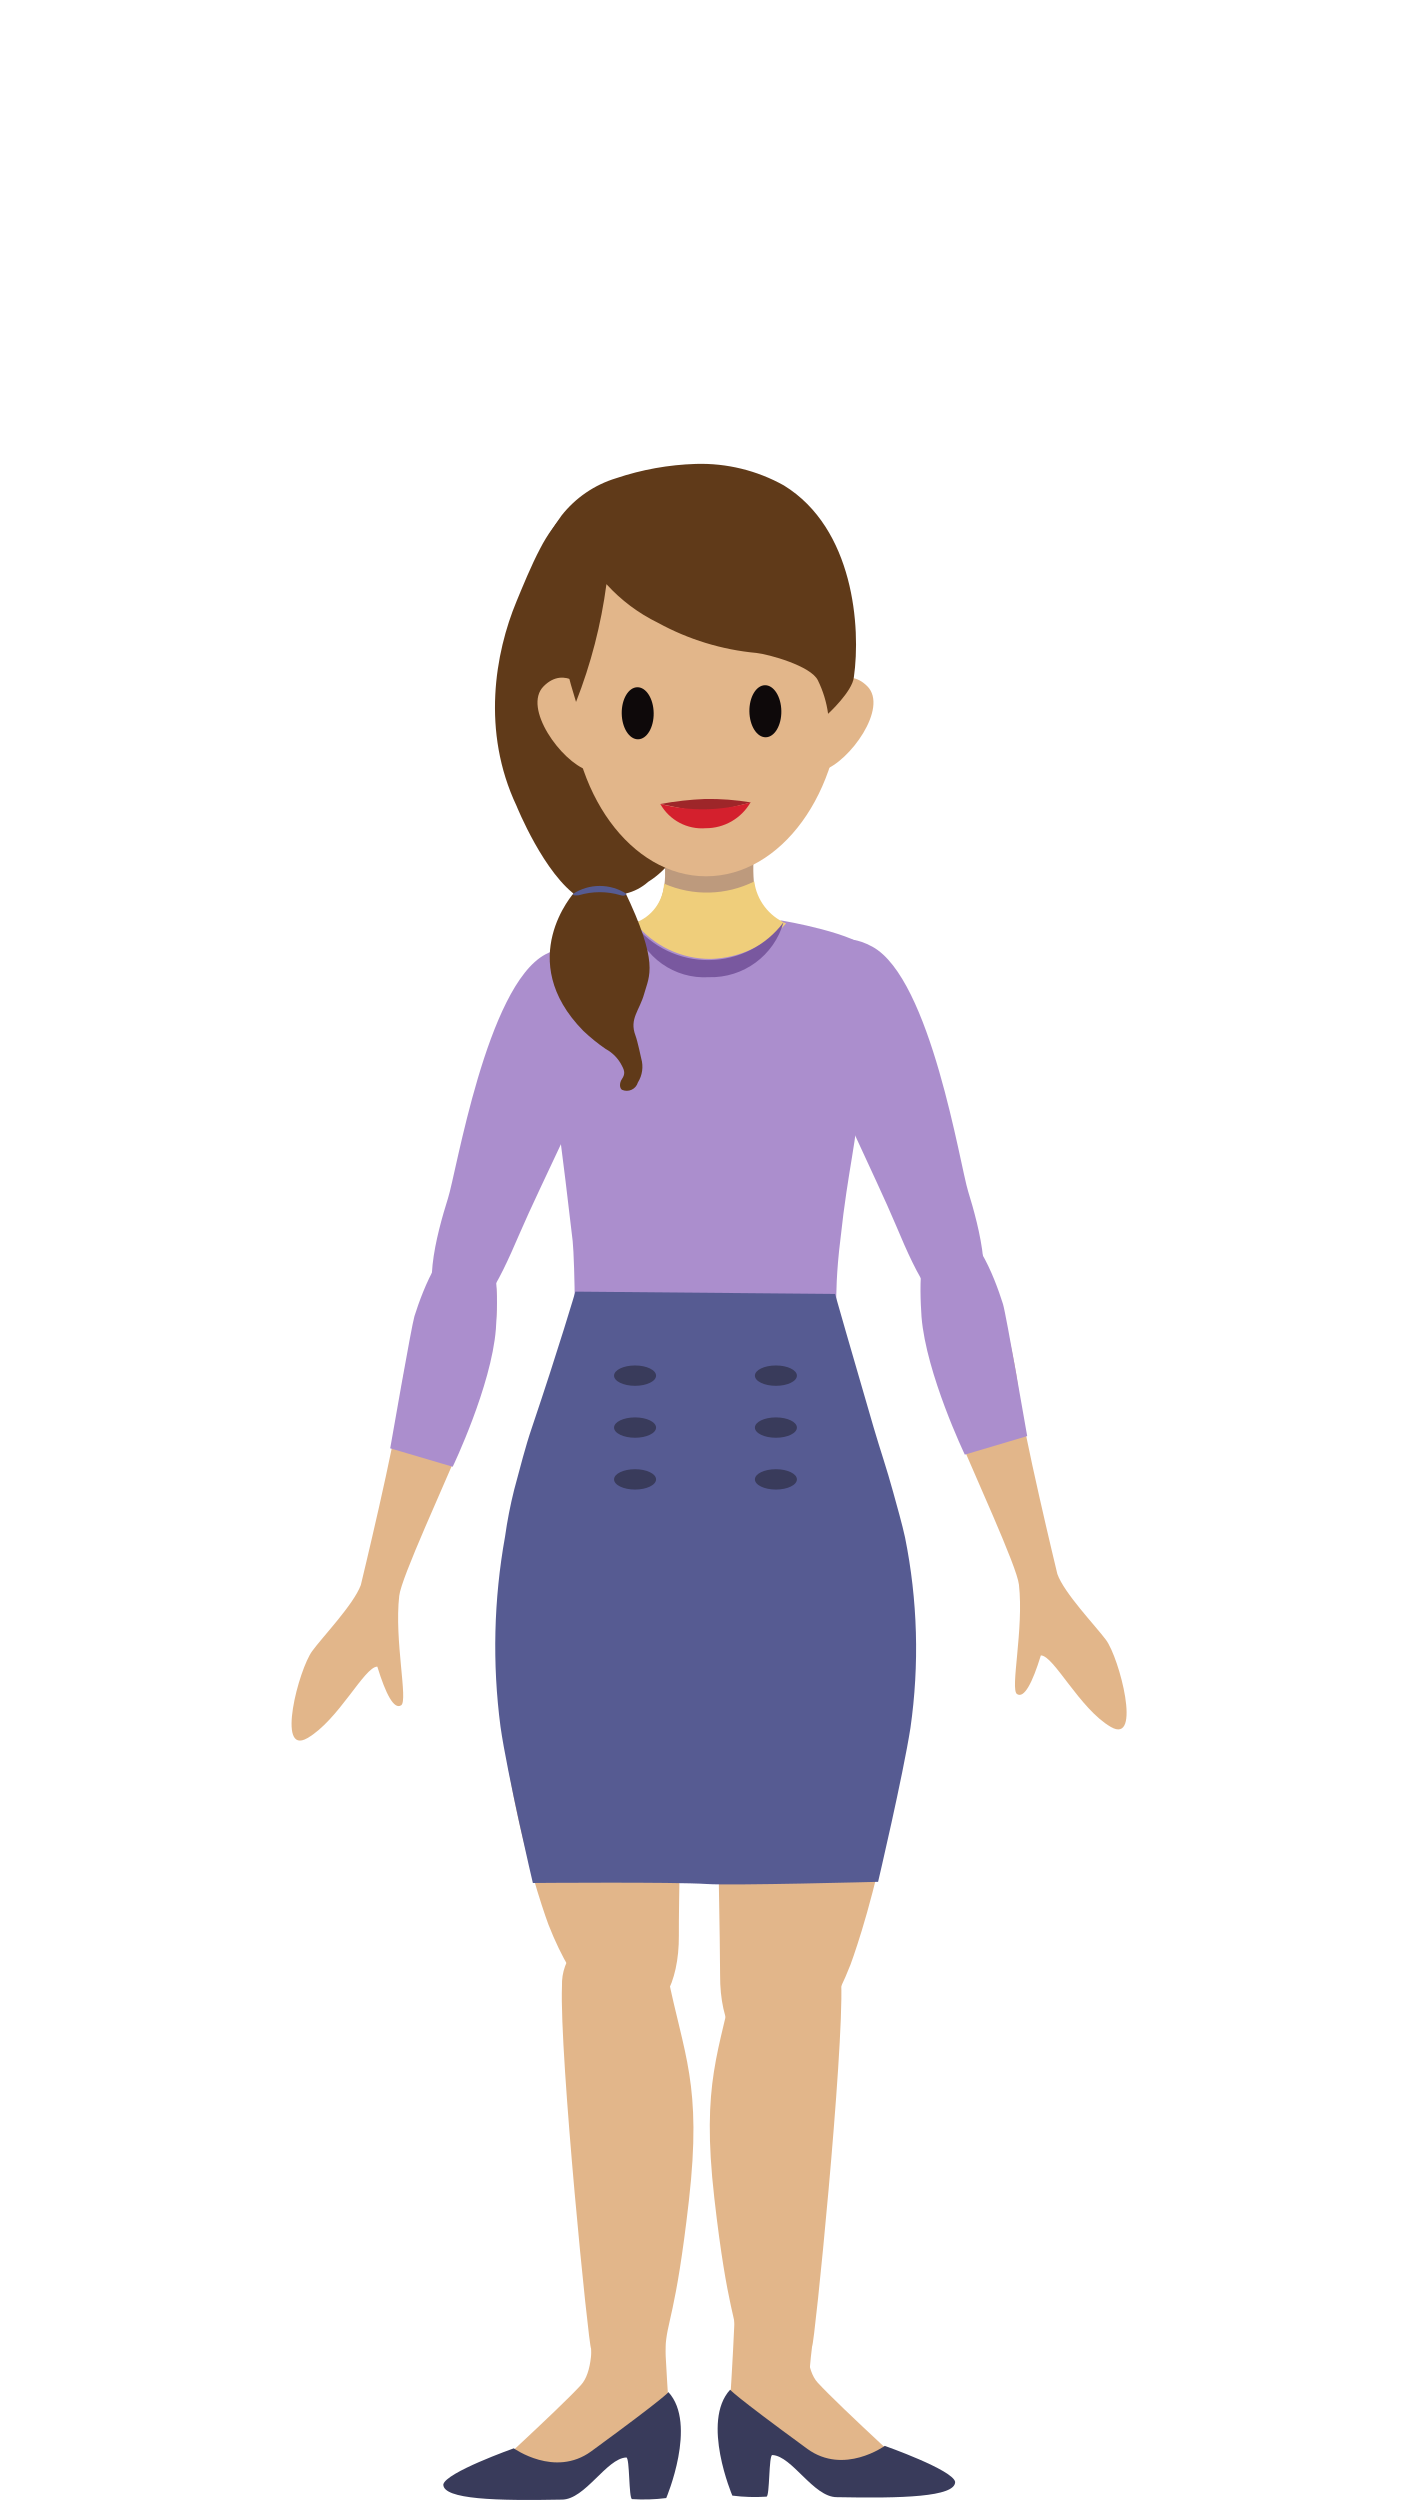
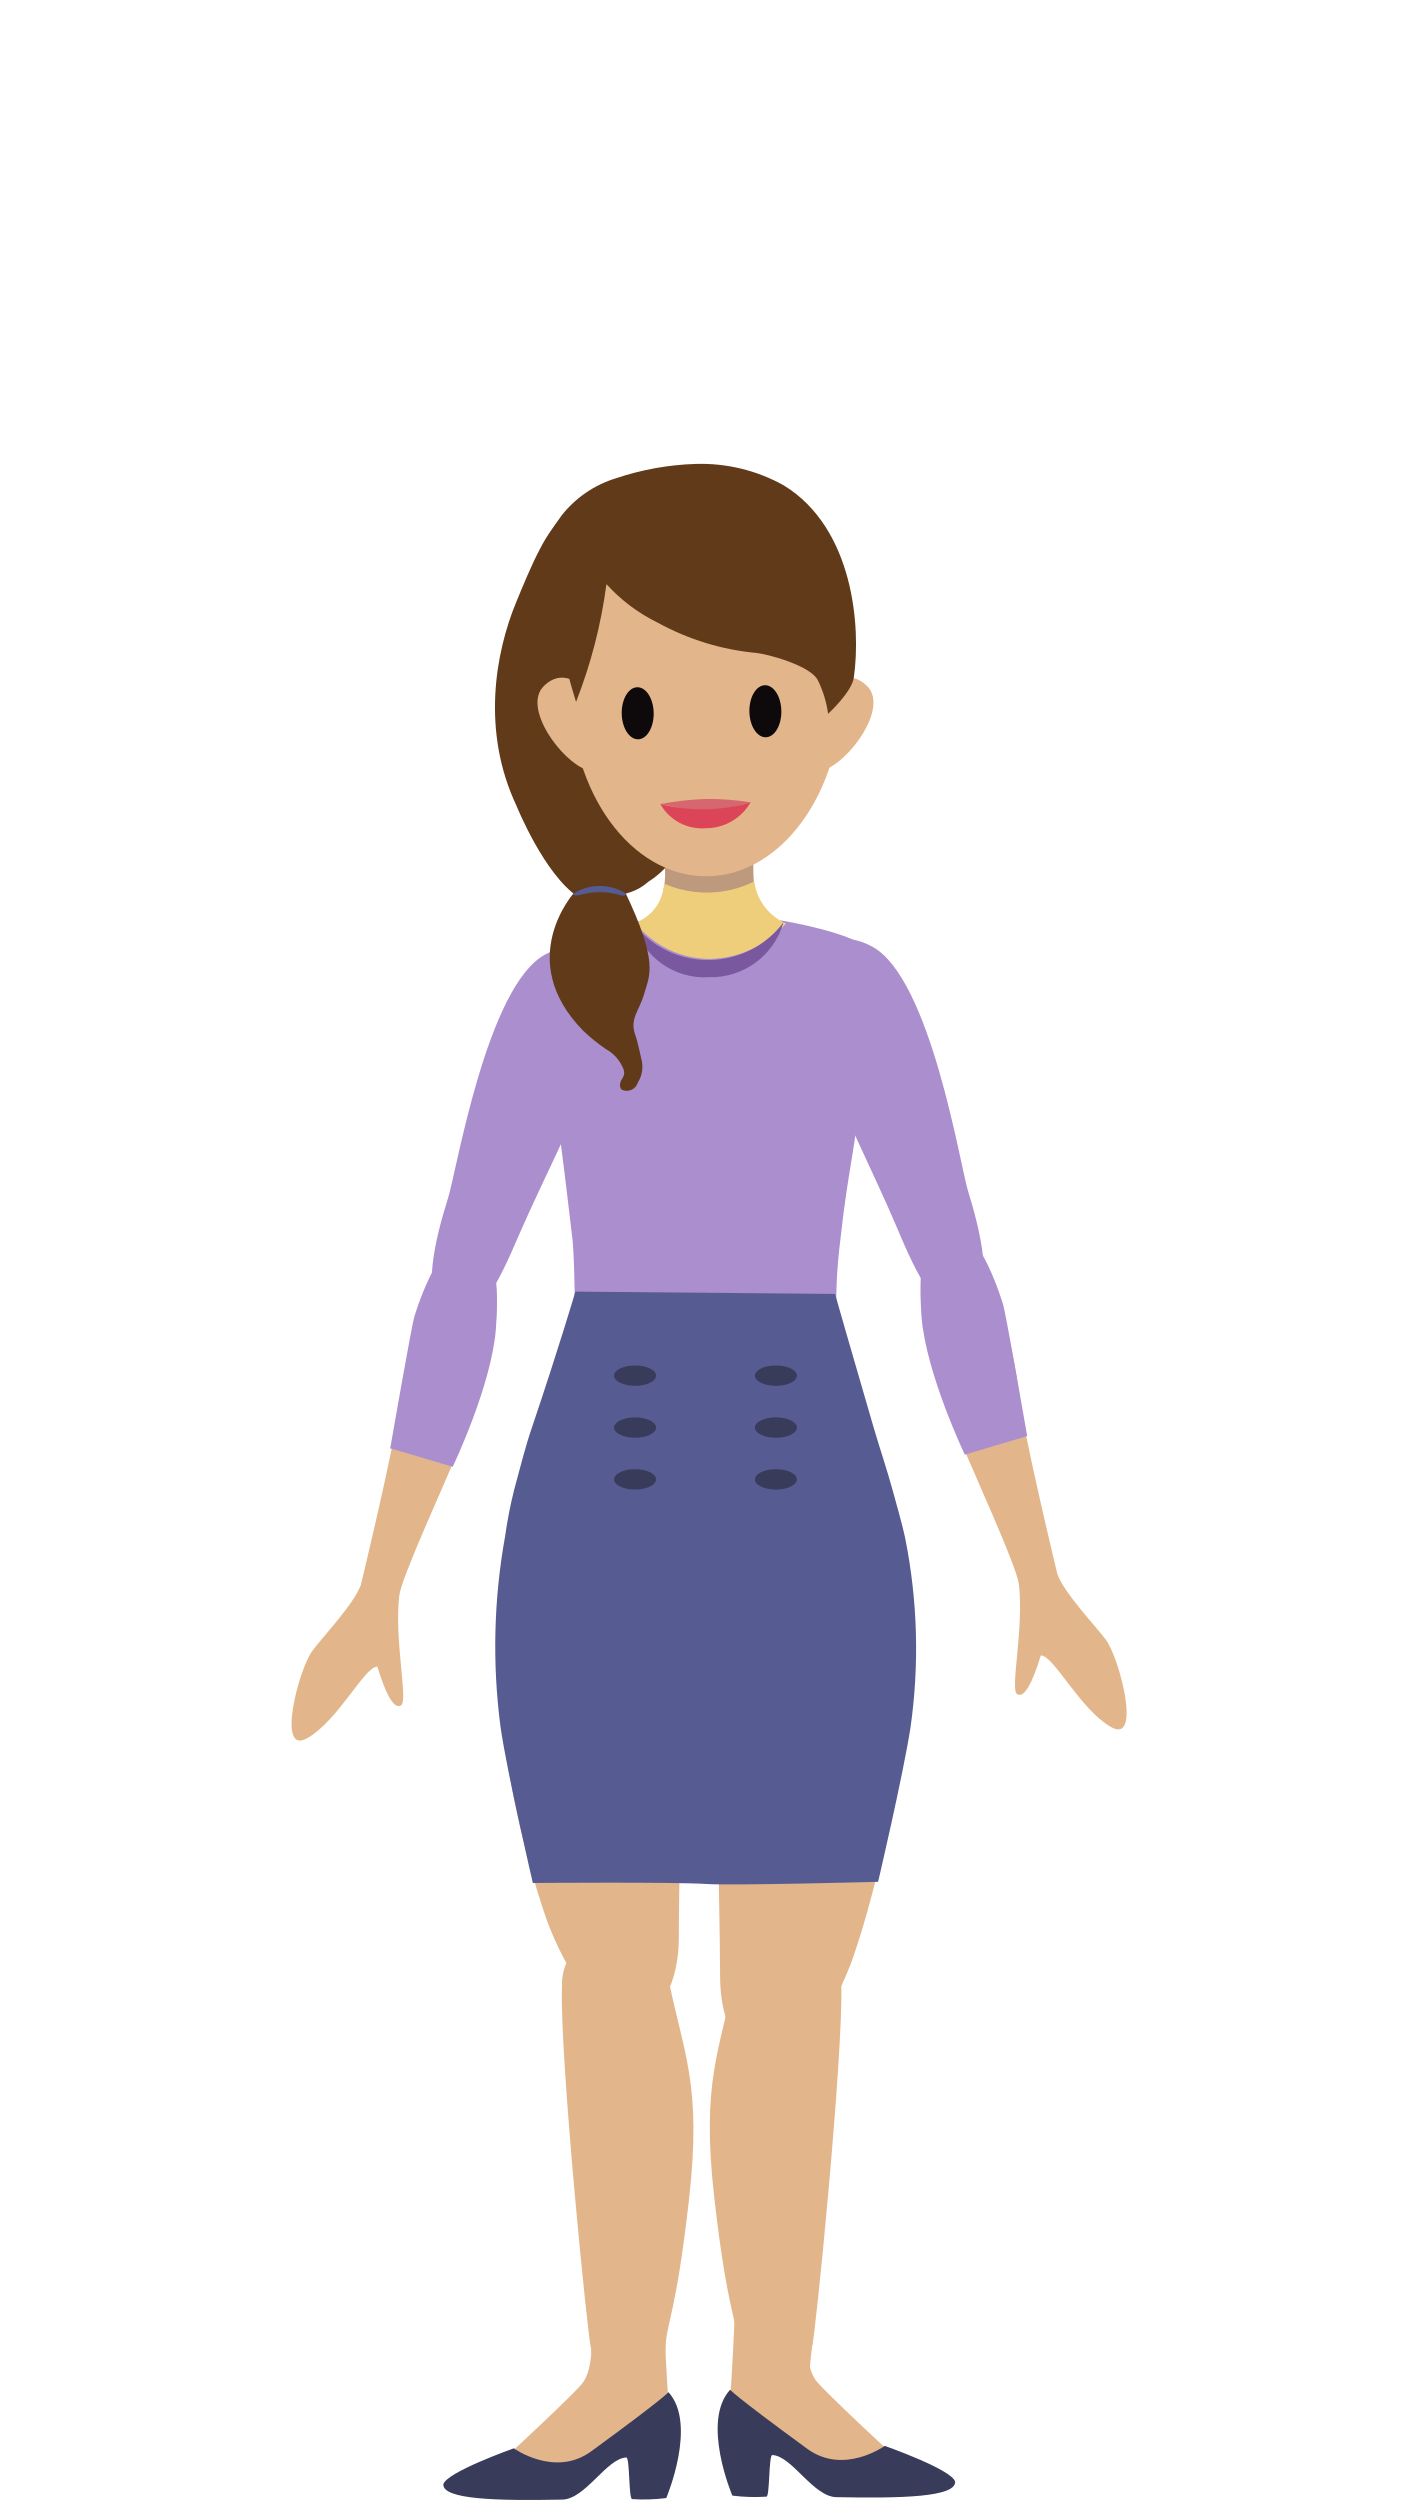
<svg xmlns="http://www.w3.org/2000/svg" width="110" height="194" viewBox="0 0 110 194">
  <g id="landians">
    <path d="M67.69,73.46c4.55,2.48,6.81,17,7.44,19,.83,2.68,2.27,8.06,0,9.09s-3.93-2.48-5.58-6.41-5.37-11.3-6.19-14.26C62.32,77.18,63.15,71,67.69,73.46Z" fill="#ab8ecd" />
    <path d="M42.32,74.06C37.76,76.51,35.41,91,34.76,93c-.84,2.68-2.32,8-.06,9.1s3.94-2.46,5.62-6.37,5.45-11.28,6.29-14.23C47.66,77.81,46.88,71.6,42.32,74.06Z" fill="#ab8ecd" />
    <path d="M66,152.45s5.85-15.51,3.37-29.57-14-4.55-13.84,7.24.36,21.09.35,23.15C55.84,160.92,61.88,163,66,152.45Z" fill="#e2b68a" />
    <path d="M56.91,188.8c.66-1.32.38-4.6.34-6.73s-.79-2.47-1.82-11.51.41-11.3,1.64-17.46a4.14,4.14,0,0,1,8.21.82c.2,5.34-2.07,28-2.26,28.15-.25,2-.56,5.41.41,5.89,1.19.6,3.43,2,5.87,3.36,1.38.57,1.77.4,1.9,1.13,0,1.16-2.79.78-7-.28-2-.53-2.31-2.27-4.14-2.17C55.68,190.24,56.25,190.11,56.91,188.8Z" fill="#e2b68a" />
    <path d="M63.27,176.34s-1.59,6.62.18,8.55,8.44,8,8.44,8l-15.44-3.48s.62-8.69.62-12.2S63.27,176.34,63.27,176.34Z" fill="#e2b68a" />
    <path d="M56.66,185.44s.13.31,6,4.6c2.83,2.05,6-.24,6-.24s5.31,1.87,5.46,2.8c0,1.17-4.13,1.28-9.19,1.18-1.81,0-3.46-3.2-5-3.27-.28,0-.19,3.2-.45,3.23a13.76,13.76,0,0,1-2.65-.08S54.38,187.92,56.66,185.44Z" fill="#393b5b" />
    <path d="M42.56,149.35s-5.85-15.5-3.38-29.57,14-4.55,13.84,7.24-.36,21.09-.34,23.16C52.73,157.83,46.69,159.9,42.56,149.35Z" fill="#e2b68a" />
    <path d="M45.26,176.53s1.59,6.62-.18,8.55-8.44,8-8.44,8l15.44-3.48s-.62-8.68-.62-12.2S45.26,176.53,45.26,176.53Z" fill="#e2b68a" />
    <path d="M51.64,188.72c-.66-1.31-.08-4.33,0-6.46s.79-2.47,1.82-11.51-.41-11.29-1.65-17.46a4.13,4.13,0,0,0-8.2.83c-.21,5.34,2.07,28,2.26,28.14.24,2,.55,5.41-.42,5.9-1.18.59-3.43,2-5.86,3.35-1.39.57-3.66.55-3.78,1.28,0,1.17,2.36,1,7.38.91,1.8,0,3.62-3,5.36-3.6C51,189.25,52.29,190,51.64,188.72Z" fill="#e2b68a" />
    <path d="M51.87,185.63s-.13.31-6,4.6c-2.82,2.05-6-.24-6-.24s-5.31,1.88-5.47,2.81c0,1.16,4.14,1.27,9.2,1.17,1.81,0,3.46-3.2,5-3.27.28,0,.18,3.2.45,3.23a13.76,13.76,0,0,0,2.65-.08S54.14,188.11,51.87,185.63Z" fill="#393b5b" />
    <path d="M51.1,64.52s1.81,5.42-1.36,7c-.09,0-1.36.53-1.34,1.42.16,5.5,3.68,24.46,6.5,24.64,2.11.14,5.41-18.36,6.69-25.22.12-.67-.33-.74-1.59-.92,0,0-2.08-.3-1.41-6.21C58.88,62.73,51.1,64.52,51.1,64.52Z" fill="#bd9a7d" />
    <path d="M49.59,71.48s-6.33,1.3-6.54,2.13a52.9,52.9,0,0,0,0,11.38c.72,5.63,1.05,8.39,1.39,11.32.08.72.16,3.34.16,4.84,0,2,20.29,1.74,20.29.09,0-.65,0-2.49.33-5.1.59-5.52,1.34-7.85,1.42-11,.09-3.39,1.65-10.42,1-11.27-1-1.44-7-2.44-7-2.44l-5.73,1.35Z" fill="#ab8ecd" />
    <path d="M44.65,100.23s-1.25,4.26-3.38,10.57c-.51,1.49-.88,3-1.37,4.8a35.16,35.16,0,0,0-.71,3.65A48,48,0,0,0,38.84,134c.51,3.6,2.51,12.12,2.51,12.12s10.93-.09,13.52.08c1.91.13,13.27-.17,13.27-.17s1.92-8.18,2.51-11.94a43.57,43.57,0,0,0-.42-14.79c-.2-.94-.65-2.53-.92-3.51-.49-1.8-1-3.26-1.51-5-1.66-5.67-3-10.38-3-10.38Z" fill="#565b92" />
    <path d="M51.53,68.57a8.26,8.26,0,0,0,7-.17A4.13,4.13,0,0,0,61,71.66a8.09,8.09,0,0,1-5.8,2.75,7.44,7.44,0,0,1-5.92-2.8A3.4,3.4,0,0,0,51.53,68.57Z" fill="#efce7b" />
    <path d="M60.8,71.57a7.31,7.31,0,0,1-11.61.13A5.68,5.68,0,0,0,55,75.83,5.85,5.85,0,0,0,60.8,71.57Z" fill="#79589f" />
    <ellipse cx="49.28" cy="106.75" rx="1.63" ry="0.79" fill="#393b5b" />
    <ellipse cx="49.28" cy="110.78" rx="1.63" ry="0.79" fill="#393b5b" />
    <ellipse cx="49.28" cy="114.8" rx="1.63" ry="0.79" fill="#393b5b" />
    <ellipse cx="60.21" cy="106.75" rx="1.63" ry="0.79" fill="#393b5b" />
    <ellipse cx="60.21" cy="110.78" rx="1.63" ry="0.79" fill="#393b5b" />
    <ellipse cx="60.21" cy="114.8" rx="1.63" ry="0.79" fill="#393b5b" />
    <path d="M82.05,122.14s-2.75-11.38-3-14.09-2.36-13.42-5.7-12.25c-3,1-1.93,8.63.21,13.74s5.35,12,5.51,13.43c.39,3.45-.7,8.13-.15,8.49s1.19-.85,1.85-3c1,0,3,4.14,5.43,5.55s.67-5.35-.38-6.76C85,126.15,82.57,123.62,82.05,122.14Z" fill="#e2b68a" />
    <path d="M79.71,111.44s-1.65-9.54-1.88-10.25c-.68-2.15-2.3-6.41-4.47-6s-2,4.67-1.85,7c.36,4.42,3.36,10.69,3.36,10.69Z" fill="#ab8ecd" />
    <path d="M28,123s2.75-11.37,3-14.08,2.36-13.43,5.7-12.25c3,1,1.93,8.62-.21,13.74s-5.35,12-5.51,13.43c-.39,3.45.7,8.13.15,8.49s-1.19-.85-1.85-3c-1,0-3,4.15-5.43,5.55s-.67-5.34.38-6.76C25,127.05,27.43,124.53,28,123Z" fill="#e2b68a" />
    <path d="M30.28,112.39s1.66-9.54,1.88-10.25c.68-2.15,2.31-6.41,4.48-6s2,4.67,1.84,7c-.35,4.42-3.35,10.68-3.35,10.68Z" fill="#ab8ecd" />
    <path d="M44,39.68a11.71,11.71,0,0,0-2.08,2.88c-.69,1.3-1.38,3-1.84,4.11-1.66,4-2.73,10.07,0,15.86,0,0,2.17,5.39,4.84,7.11a4.86,4.86,0,0,0,3.63-.3,4,4,0,0,0,1.75-.91,6.77,6.77,0,0,0,1.92-1.81s2.8-7.68.55-12.15C52.74,54.47,50.56,42.94,44,39.68Z" fill="#603a19" />
    <path d="M45.49,53.58s-1.63-2-3.3-.33,1.38,5.86,3.4,6.52S45.49,53.58,45.49,53.58Z" fill="#e2b68a" />
    <path d="M64,53.58s1.63-2,3.3-.33-1.38,5.86-3.4,6.52S64,53.58,64,53.58Z" fill="#e2b68a" />
    <path d="M44.56,69.26s-4.72,5.22.71,10.74A14.23,14.23,0,0,0,47,81.4a3,3,0,0,1,1.27,1.32c.22.4.23.66,0,1s-.19.73,0,.85A.9.9,0,0,0,49.5,84a2.3,2.3,0,0,0,.26-1.86s-.29-1.37-.45-1.79c-.49-1.3.32-1.92.69-3.27s1.19-2.3-1.56-8A6.72,6.72,0,0,0,44.56,69.26Z" fill="#603a19" />
    <path d="M44.47,69.36a3.81,3.81,0,0,1,4.14,0s-.07.23-.45.11a5.65,5.65,0,0,0-3.24,0S44.37,69.55,44.47,69.36Z" fill="#565b92" />
  </g>
  <g id="face">
    <ellipse cx="54.79" cy="53.52" rx="10.54" ry="14.48" fill="#e2b68a" />
    <ellipse cx="49.48" cy="55.35" rx="1.24" ry="2.02" transform="translate(-0.81 0.74) rotate(-0.85)" fill="#0e090a" />
    <ellipse cx="59.39" cy="55.2" rx="1.24" ry="2.02" transform="translate(-0.81 0.88) rotate(-0.85)" fill="#0e090a" />
-     <path d="M58.28,62.27l-3.44.86-3.6-.74A24.54,24.54,0,0,1,54.73,62,19.57,19.57,0,0,1,58.28,62.27Z" fill="#9e2629" />
-     <path d="M51.24,62.39a13.25,13.25,0,0,0,7-.12,4,4,0,0,1-3.47,2A3.71,3.71,0,0,1,51.24,62.39Z" fill="#d4202d" />
+     <path d="M58.28,62.27l-3.44.86-3.6-.74A24.54,24.54,0,0,1,54.73,62,19.57,19.57,0,0,1,58.28,62.27Z" fill="#d66770" />
+     <path d="M51.24,62.39a13.25,13.25,0,0,0,7-.12,4,4,0,0,1-3.47,2A3.71,3.71,0,0,1,51.24,62.39Z" fill="#db4557" />
  </g>
  <g id="hair">
    <path d="M44.7,54.47a39,39,0,0,0,2.36-9.14,13.25,13.25,0,0,0,4,3,19.63,19.63,0,0,0,7.65,2.34c.92.1,4.23,1,4.76,2.13a8.43,8.43,0,0,1,.79,2.59s1.88-1.72,2-2.84c.55-3.85,0-11.54-5.43-14.88A13.2,13.2,0,0,0,54,36a21.48,21.48,0,0,0-6.19,1.11A8.55,8.55,0,0,0,43.58,40a16.5,16.5,0,0,0-2.73,5.84c0,.16.33.37.79.59.63.3,1.44.62,1.46.86.06.65.14,1.29.25,1.88A52.49,52.49,0,0,0,44.7,54.47Z" fill="#603a19" />
  </g>
</svg>
